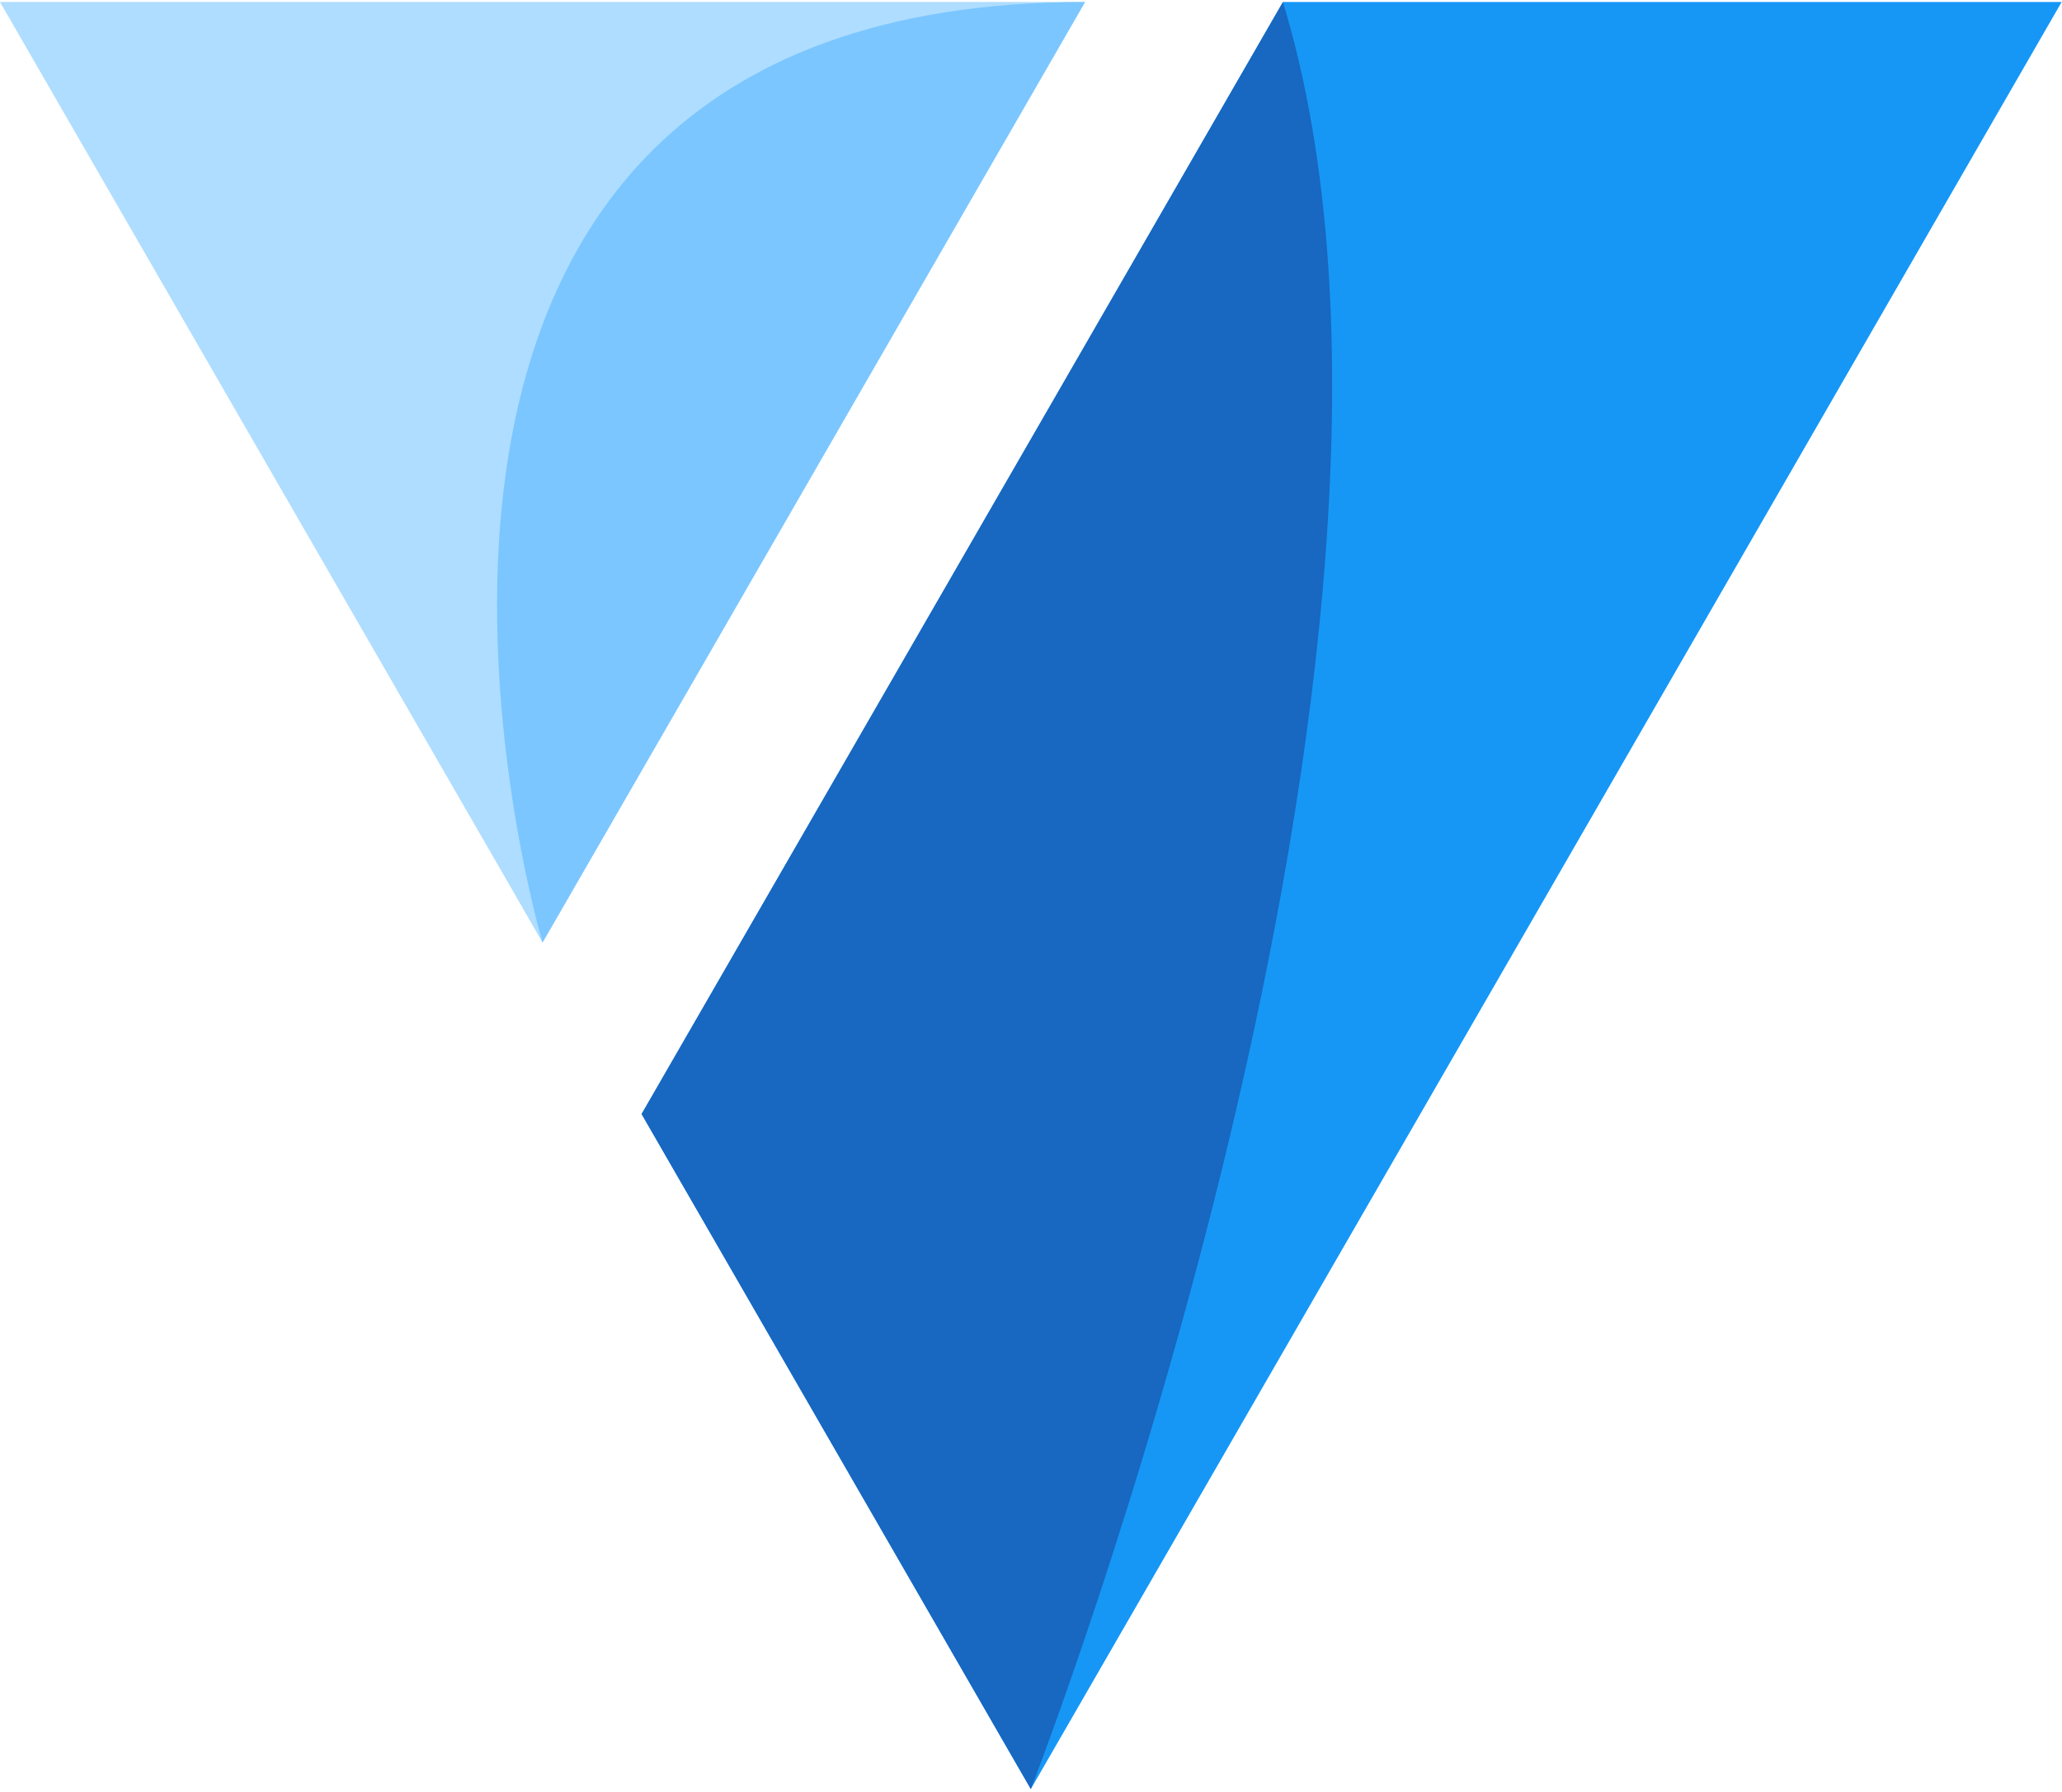
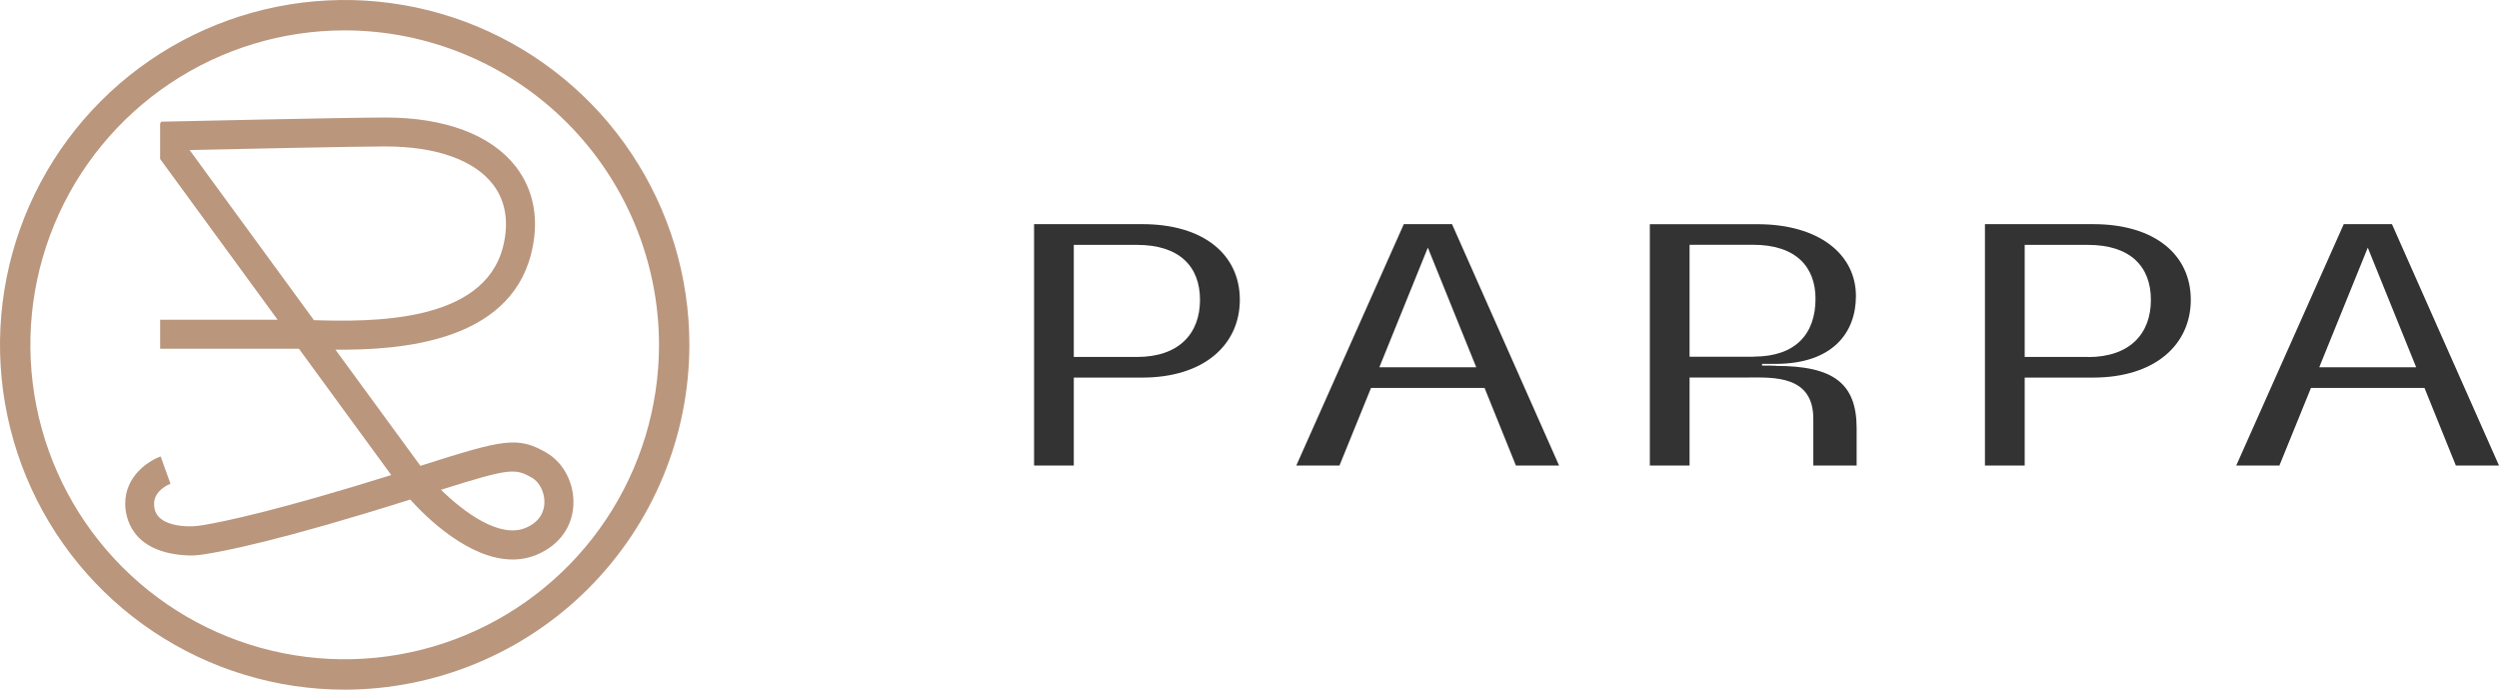
- <svg xmlns="http://www.w3.org/2000/svg" width="488" height="424" viewBox="0 0 488 424" fill="none">
-   <path d="M249.126 95.017L151.843 263.694L243.959 423.473L365.966 211.973L487.918 0.473H303.629L249.126 95.017Z" fill="#1697F6" />
-   <path d="M122.007 211.973L128.396 223.096L219.402 65.263L256.793 0.473H243.959H0L122.007 211.973Z" fill="#AEDDFF" />
-   <path d="M303.629 0.473C349.743 152.355 243.959 423.473 243.959 423.473L151.843 263.694L303.629 0.473Z" fill="#1867C0" />
-   <path d="M256.793 0.473C62.504 0.473 128.397 223.096 128.397 223.096L256.793 0.473Z" fill="#7BC6FF" />
+ <svg xmlns="http://www.w3.org/2000/svg" width="145" height="40" viewBox="0 0 145 40" fill="none">
+   <path d="M31.7 26.25C30.014 25.285 29.202 25.491 24.394 27.018L19.462 20.279C23.307 20.319 29.506 19.816 30.811 14.751C31.31 12.811 31 11.049 29.925 9.66C28.5 7.822 25.815 6.815 22.359 6.815C20.272 6.815 9.794 7.047 9.348 7.058L9.29 7.177V9.218L16.107 18.543H9.293V20.227H16.903H17.345L22.702 27.553C16.175 29.594 13.028 30.248 11.818 30.451C11.392 30.53 10.957 30.547 10.526 30.503C8.942 30.313 8.942 29.497 8.942 29.207C8.942 28.427 9.859 28.069 9.891 28.056L9.322 26.474C8.563 26.751 7.266 27.638 7.266 29.207C7.266 29.884 7.529 32.052 10.87 32.214C11.173 32.226 11.477 32.208 11.776 32.16C12.96 31.988 16.298 31.343 23.802 28.974C24.75 30.03 27.228 32.451 29.743 32.451C30.243 32.453 30.739 32.35 31.198 32.151C32.446 31.607 33.201 30.569 33.269 29.306C33.337 28.042 32.7 26.83 31.704 26.256L31.7 26.25ZM11 8.701C14.115 8.632 20.784 8.494 22.36 8.494C25.284 8.494 27.499 9.273 28.599 10.69C29.345 11.656 29.547 12.913 29.183 14.33C28.045 18.744 21.579 18.668 18.216 18.57L11 8.701ZM30.521 30.607C28.994 31.273 26.871 29.668 25.589 28.407C29.606 27.14 29.893 27.153 30.866 27.71C31.317 27.968 31.625 28.598 31.587 29.209C31.562 29.645 31.359 30.243 30.524 30.607" fill="#BA967D" />
+   <path d="M20 40C16.044 40 12.178 38.827 8.889 36.629C5.6 34.432 3.036 31.308 1.522 27.654C0.009 23.999 -0.387 19.978 0.384 16.098C1.156 12.219 3.061 8.655 5.858 5.858C8.655 3.061 12.219 1.156 16.098 0.384C19.978 -0.387 23.999 0.009 27.654 1.522C31.308 3.036 34.432 5.6 36.629 8.889C38.827 12.178 40 16.044 40 20C39.994 25.302 37.885 30.386 34.135 34.136C30.386 37.885 25.302 39.994 20 40ZM20 1.762C16.393 1.762 12.867 2.832 9.868 4.836C6.868 6.84 4.531 9.688 3.15 13.021C1.77 16.353 1.409 20.02 2.113 23.558C2.816 27.096 4.553 30.346 7.104 32.896C9.654 35.447 12.904 37.184 16.442 37.887C19.98 38.591 23.647 38.23 26.979 36.85C30.312 35.469 33.16 33.132 35.164 30.132C37.168 27.133 38.238 23.607 38.238 20C38.232 15.165 36.309 10.529 32.89 7.11C29.471 3.691 24.835 1.768 20 1.762Z" fill="#BA967D" />
+   <path d="M66.272 13H60V27H62.305V21.9H66.272C69.882 21.9 71.939 19.977 71.939 17.387C71.939 14.797 69.882 13 66.272 13ZM65.974 20.703H62.305V14.203H65.974C68.414 14.203 69.628 15.438 69.628 17.393C69.628 19.348 68.407 20.703 65.974 20.703Z" fill="#333333" />
+   <path d="M81.454 13L75.216 27H77.721L79.551 22.5H86.139L87.958 27H90.462L84.251 13H81.454ZM80.035 21.3L82.848 14.363L85.656 21.3H80.035Z" fill="#333333" />
+   <path d="M121.446 13H115.173V27H117.479V21.9H121.446C125.056 21.9 127.117 19.977 127.117 17.387C127.117 14.797 125.056 13 121.446 13ZM121.148 20.703H117.479V14.203H121.148C123.588 14.203 124.802 15.438 124.802 17.393C124.802 19.348 123.588 20.71 121.148 20.71" fill="#333333" />
+   <path d="M103.046 21.215C103.046 21.215 102.754 21.203 102.609 21.203H102.239V21.105H103.013C106.346 21.105 107.687 19.285 107.687 17.17C107.687 14.758 105.557 13.003 101.97 13.003H95.729V27H98.034V21.895H101.466C102.893 21.895 105.214 21.762 105.214 24.282V27H107.728V24.833C107.728 22.24 106.383 21.222 103.053 21.222L103.046 21.215ZM101.767 20.69H98.034V14.197H101.72C104.259 14.197 105.342 15.53 105.342 17.328C105.342 19.363 104.188 20.683 101.767 20.683" fill="#333333" />
+   <path d="M142.496 27H145L138.789 13H135.992L129.754 27H132.259L134.089 22.5H140.677L142.496 27ZM134.571 21.3L137.386 14.363L140.194 21.3H134.571Z" fill="#333333" />
</svg>
